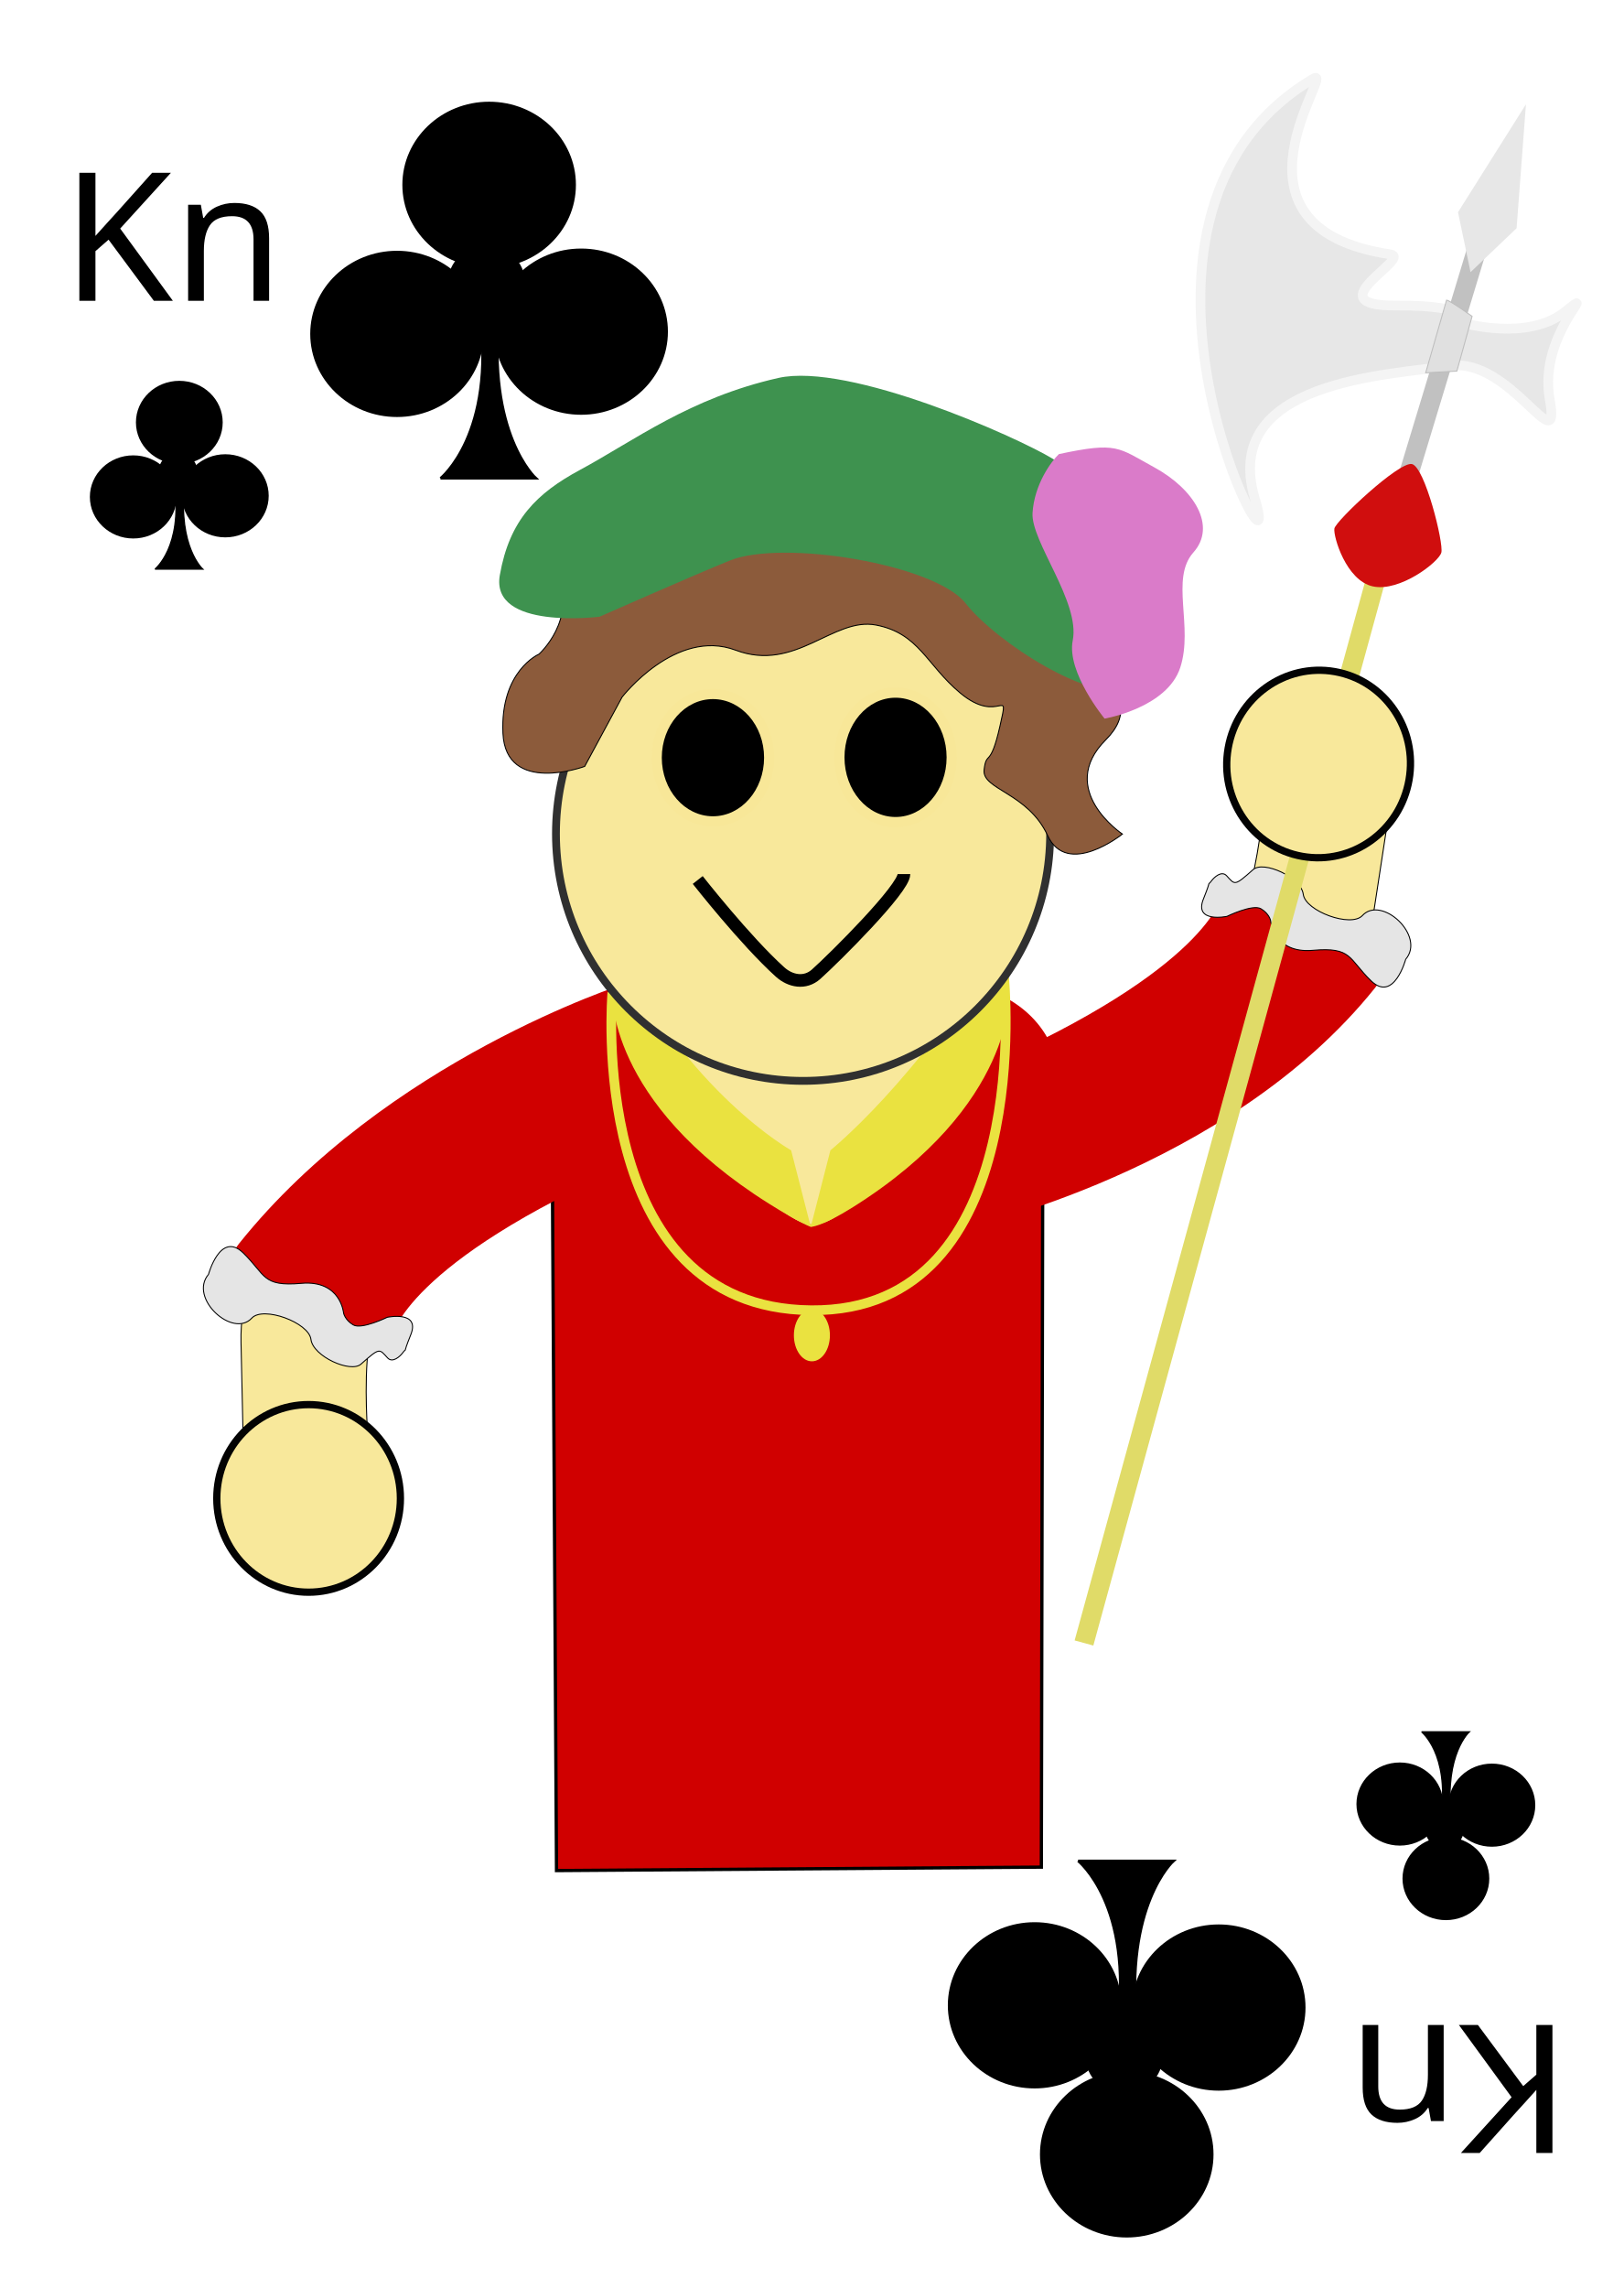
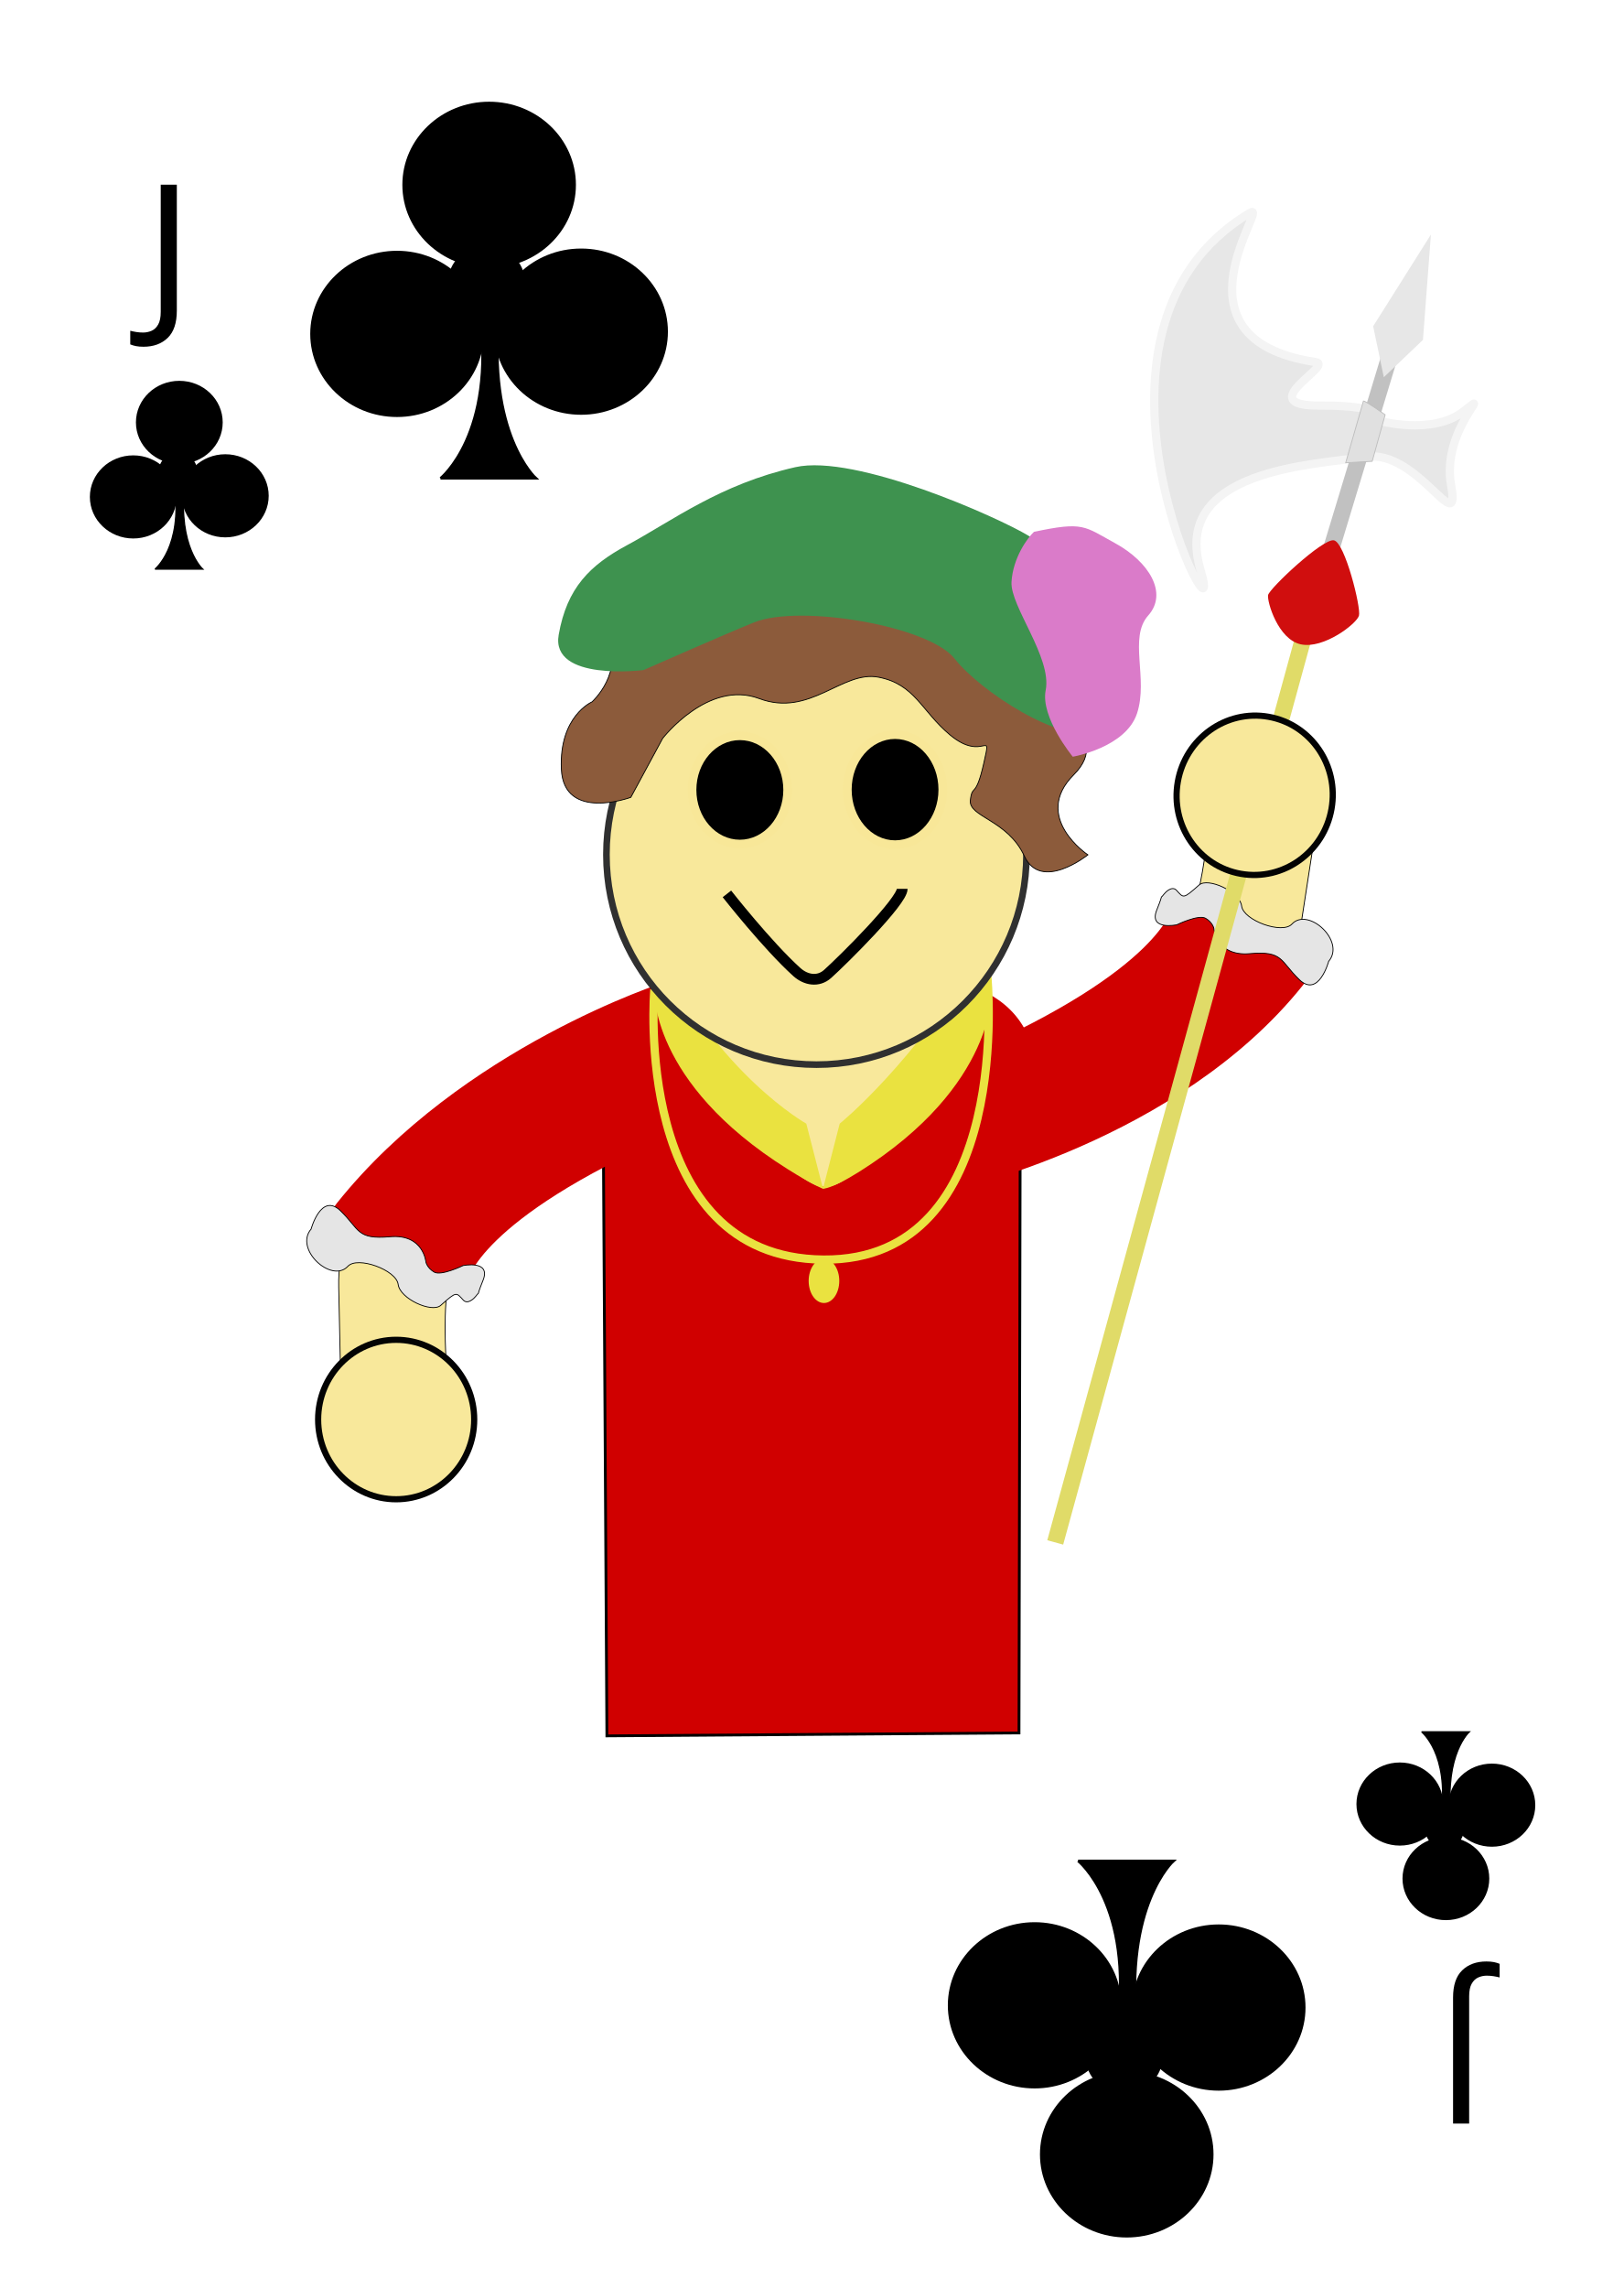
<svg xmlns="http://www.w3.org/2000/svg" id="svg8" version="1.1" viewBox="0 0 443 624" height="624mm" width="443mm">
  <defs id="defs2">
    <clipPath clipPathUnits="userSpaceOnUse" id="clipEmfPath1">
      <path d="M 0,0 H 264.091 V 373.013 H 0 Z" id="path833" />
    </clipPath>
    <pattern id="EMFhbasepattern" patternUnits="userSpaceOnUse" width="6" height="6" x="0" y="0" />
    <filter style="color-interpolation-filters:sRGB" id="filter1924" x="-3.9509687e-06" width="1" y="-6.1138082e-06" height="1">
      <feGaussianBlur stdDeviation="0" id="feGaussianBlur1926" />
    </filter>
  </defs>
  <g id="layer1">
-     <path id="path903" d="m 150.516,290.759 1.305,219.398 132.266,-0.94 0.435,-218.458 z" style="fill:#d00000;fill-opacity:1;stroke:#000000;stroke-width:0.895px;stroke-linecap:butt;stroke-linejoin:miter;stroke-opacity:1" />
-     <path id="path990" d="m 130.428,288.651 c 0,0 -65.748,30.469 -64.679,77.508 1.069,47.039 0.535,26.727 0.535,26.727 l 34.105,-0.802 c 0,0 -1.217,-14.429 0.183,-25.183 1.4,-10.753 15.726,-38.271 33.063,-40.031 19.991,-2.03 -3.207,-38.22 -3.207,-38.22 z" style="fill:#f8e89b;fill-opacity:1;stroke:#000000;stroke-width:0.265px;stroke-linecap:butt;stroke-linejoin:miter;stroke-opacity:1" />
+     <path id="path903" d="m 164.455,286.933 1.109,186.488 112.426,-0.799 0.37,-185.689 z" style="fill:#d00000;fill-opacity:1;stroke:#000000;stroke-width:0.761px;stroke-linecap:butt;stroke-linejoin:miter;stroke-opacity:1" />
+     <path id="path990" d="m 147.379,285.141 c 0,0 -55.886,25.898 -54.977,65.882 0.909,39.984 0.454,22.718 0.454,22.718 l 28.99,-0.682 c 0,0 -1.034,-12.265 0.156,-21.405 1.19,-9.14 13.367,-32.53 28.104,-34.026 16.992,-1.725 -2.726,-32.487 -2.726,-32.487 z" style="fill:#f8e89b;fill-opacity:1;stroke:#000000;stroke-width:0.225px;stroke-linecap:butt;stroke-linejoin:miter;stroke-opacity:1" />
    <text xml:space="preserve" style="font-style:normal;font-weight:normal;font-size:27.566px;line-height:1.25;font-family:sans-serif;fill:#000000;fill-opacity:1;stroke:none;stroke-width:0.861" x="26.895" y="60.38" id="text874">
      <tspan x="26.895" y="60.38" style="font-style:normal;font-variant:normal;font-weight:normal;font-stretch:normal;font-size:27.566px;font-family:Cabin;-inkscape-font-specification:Cabin;stroke-width:0.861" id="tspan884" />
    </text>
-     <path style="fill:#f8e89b;fill-opacity:1;stroke:#000000;stroke-width:0.265px;stroke-linecap:butt;stroke-linejoin:miter;stroke-opacity:1" d="m 297.117,317.04 c 0,0 70.04,-18.589 77.156,-65.099 7.115,-46.51 4.115,-26.414 4.115,-26.414 l -33.726,-5.133 c 0,0 -1.307,14.421 -4.554,24.768 -3.246,10.347 -22.133,34.959 -39.512,33.682 -20.039,-1.473 -3.478,38.196 -3.478,38.196 z" id="path994" />
-     <path id="path960" d="m 262.623,335.139 c 0,0 72.421,-15.624 112.52,-65.748 12.829,-16.036 -41.828,-25.123 -41.828,-25.123 0,0 -3.608,19.778 -65.08,46.772 -68.02,29.87 -5.613,44.099 -5.613,44.099 z" style="fill:#d00000;fill-opacity:1;stroke:none;stroke-width:0.265px;stroke-linecap:butt;stroke-linejoin:miter;stroke-opacity:1;filter:url(#filter1924)" />
-     <path style="fill:#d00000;fill-opacity:1;stroke:none;stroke-width:0.265px;stroke-linecap:butt;stroke-linejoin:miter;stroke-opacity:1" d="m 170.384,268.339 c 0,0 -65.072,20.703 -105.171,70.826 -12.829,16.036 41.828,25.123 41.828,25.123 0,0 3.608,-19.778 65.08,-46.772 68.02,-29.87 -1.737,-49.178 -1.737,-49.178 z" id="path936" />
-     <path style="fill:#d00000;fill-opacity:1;stroke:none;stroke-width:0.265px;stroke-linecap:butt;stroke-linejoin:miter;stroke-opacity:1" d="m 244.929,266.662 c -1.512,0 42.269,-4.708 44.601,29.86 1.715,25.428 -52.35,11.15 -52.35,11.15 z" id="path1928" />
-     <path style="fill:#f8e89b;fill-opacity:1;stroke:none;stroke-width:0.323px;stroke-linecap:butt;stroke-linejoin:miter;stroke-opacity:1" d="m 182.997,282.915 c 0,0 16.021,41.033 35.046,50.175 19.025,9.142 40.303,-56.978 40.303,-56.978 z" id="path1930" />
-     <path id="path1934" d="m 221.183,334.59 5.358,-20.87 c 0,0 23.68,-18.992 46.533,-57.266 1.595,-2.671 2.237,14.265 2.237,14.265 0,0 1.782,30.61 -42.622,58.506 -8.823,5.543 -11.506,5.366 -11.506,5.366 z" style="fill:#eae240;fill-opacity:1;stroke:none;stroke-width:0.265px;stroke-linecap:butt;stroke-linejoin:miter;stroke-opacity:1" />
-     <path style="fill:#eae240;fill-opacity:1;stroke:none;stroke-width:0.265px;stroke-linecap:butt;stroke-linejoin:miter;stroke-opacity:1" d="m 221.183,334.59 -5.358,-20.87 c 0,0 -28.216,-15.78 -47.667,-55.754 -1.361,-2.797 -1.103,12.753 -1.103,12.753 0,0 -1.682,29.658 42.723,57.554 8.823,5.543 11.406,6.318 11.406,6.318 z" id="path1932" />
-     <path style="fill:none;stroke:#eae240;stroke-width:2.646;stroke-linecap:butt;stroke-linejoin:miter;stroke-miterlimit:4;stroke-dasharray:none;stroke-opacity:1" d="m 167.054,270.718 c 0,0 -7.494,86.086 54.245,86.621 61.739,0.535 52.602,-91.027 52.602,-91.027" id="path1944" />
-     <g transform="translate(-4.276312,-34.2105)" id="g986">
+     <path style="fill:#f8e89b;fill-opacity:1;stroke:#000000;stroke-width:0.225px;stroke-linecap:butt;stroke-linejoin:miter;stroke-opacity:1" d="m 289.065,309.272 c 0,0 59.534,-15.8 65.582,-55.334 6.048,-39.534 3.497,-22.452 3.497,-22.452 l -28.667,-4.363 c 0,0 -1.111,12.258 -3.871,21.053 -2.759,8.795 -18.813,29.715 -33.585,28.629 -17.033,-1.252 -2.957,32.466 -2.957,32.466 z" id="path994" />
+     <path transform="matrix(0.85,0,0,0.85,36.51586,39.78779)" id="path960" d="m 262.623,335.139 c 0,0 72.421,-15.624 112.52,-65.748 12.829,-16.036 -41.828,-25.123 -41.828,-25.123 0,0 -3.608,19.778 -65.08,46.772 -68.02,29.87 -5.613,44.099 -5.613,44.099 z" style="fill:#d00000;fill-opacity:1;stroke:none;stroke-width:0.265px;stroke-linecap:butt;stroke-linejoin:miter;stroke-opacity:1;filter:url(#filter1924)" />
+     <path style="fill:#d00000;fill-opacity:1;stroke:none;stroke-width:0.225px;stroke-linecap:butt;stroke-linejoin:miter;stroke-opacity:1" d="m 181.343,267.876 c 0,0 -55.311,17.597 -89.395,60.202 -10.905,13.631 35.554,21.355 35.554,21.355 0,0 3.067,-16.811 55.318,-39.756 57.817,-25.389 -1.477,-41.801 -1.477,-41.801 z" id="path936" />
+     <path style="fill:#d00000;fill-opacity:1;stroke:none;stroke-width:0.225px;stroke-linecap:butt;stroke-linejoin:miter;stroke-opacity:1" d="m 244.705,266.451 c -1.285,0 35.929,-4.001 37.911,25.381 1.458,21.613 -44.497,9.478 -44.497,9.478 z" id="path1928" />
+     <path style="fill:#f8e89b;fill-opacity:1;stroke:none;stroke-width:0.275px;stroke-linecap:butt;stroke-linejoin:miter;stroke-opacity:1" d="m 192.064,280.265 c 0,0 13.618,34.878 29.789,42.648 16.171,7.771 34.258,-48.431 34.258,-48.431 z" id="path1930" />
+     <path id="path1934" d="m 224.521,324.189 4.555,-17.739 c 0,0 20.128,-16.144 39.553,-48.676 1.356,-2.27 1.901,12.125 1.901,12.125 0,0 1.515,26.018 -36.229,49.73 -7.5,4.711 -9.78,4.561 -9.78,4.561 z" style="fill:#eae240;fill-opacity:1;stroke:none;stroke-width:0.225px;stroke-linecap:butt;stroke-linejoin:miter;stroke-opacity:1" />
+     <path style="fill:#eae240;fill-opacity:1;stroke:none;stroke-width:0.225px;stroke-linecap:butt;stroke-linejoin:miter;stroke-opacity:1" d="m 224.521,324.189 -4.555,-17.739 c 0,0 -23.984,-13.413 -40.517,-47.391 -1.157,-2.378 -0.938,10.84 -0.938,10.84 0,0 -1.43,25.209 36.314,48.921 7.5,4.711 9.695,5.37 9.695,5.37 z" id="path1932" />
+     <path style="fill:none;stroke:#eae240;stroke-width:2.249;stroke-linecap:butt;stroke-linejoin:miter;stroke-miterlimit:4;stroke-dasharray:none;stroke-opacity:1" d="m 178.512,269.899 c 0,0 -6.37,73.173 46.108,73.628 52.478,0.454 44.712,-77.373 44.712,-77.373" id="path1944" />
+     <g transform="matrix(0.85,0,0,0.85,32.881,10.70886)" id="g986">
      <circle r="66.344" cy="261.587" cx="223.353" id="path883-1" style="fill:#f8e89b;fill-opacity:1;stroke:#303030;stroke-width:4.26;stroke-linecap:round;stroke-miterlimit:4;stroke-dasharray:none;stroke-opacity:1;paint-order:stroke fill markers" />
      <ellipse style="fill:#000000;fill-opacity:1;stroke:#f8e798;stroke-width:5.544;stroke-linecap:round;stroke-miterlimit:4;stroke-dasharray:none;stroke-opacity:1;paint-order:stroke fill markers" id="path900" cx="198.771" cy="240.852" rx="13.953" ry="15.979" />
      <ellipse ry="16.264" rx="13.93" cy="240.762" cx="248.588" id="path900-2" style="fill:#000000;fill-opacity:1;stroke:#f8e798;stroke-width:5.588;stroke-linecap:round;stroke-miterlimit:4;stroke-dasharray:none;stroke-opacity:1;paint-order:stroke fill markers" />
      <path style="fill:none;stroke:#000000;stroke-width:3.446;stroke-linecap:butt;stroke-linejoin:miter;stroke-miterlimit:4;stroke-dasharray:none;stroke-opacity:1" d="m 194.623,274.209 c 0,0 12.931,16.496 22.45,25.085 2.844,2.566 6.839,3.304 9.845,0.615 5.072,-4.538 23.966,-23.313 23.966,-27.313" id="path873" />
    </g>
-     <path id="path949" d="m 383.481,261.632 c 0,0 -3.213,11.906 -9.449,5.859 -6.237,-6.048 -5.103,-9.26 -15.875,-8.315 -10.772,0.945 -11.528,-8.126 -11.528,-8.126 0,0 -0.378,-1.89 -2.646,-3.213 -2.268,-1.323 -9.26,2.079 -9.26,2.079 0,0 -9.071,1.89 -6.426,-4.725 2.646,-6.615 0.567,-2.788 2.362,-5.15 0.457,-0.602 2.549,-2.737 3.971,-1.201 2.31,2.495 2.045,2.936 7.253,-1.691 2.825,-2.511 13.081,2.108 13.654,6.74 0.571,4.614 13.039,9.166 16.141,5.803 5.177,-5.611 17.305,5.475 11.803,11.941 z" style="fill:#e5e5e5;fill-opacity:1;stroke:#000000;stroke-width:0.265px;stroke-linecap:butt;stroke-linejoin:miter;stroke-opacity:1" />
-     <path style="fill:none;stroke:#e0db68;stroke-width:5.292;stroke-linecap:butt;stroke-linejoin:miter;stroke-miterlimit:4;stroke-dasharray:none;stroke-opacity:1" d="M 295.718,448.088 378.591,146.091" id="path1946" />
-     <ellipse transform="rotate(10)" style="fill:#f8e89b;fill-opacity:1;stroke:#030303;stroke-width:3.969;stroke-miterlimit:4;stroke-dasharray:none;stroke-opacity:1;paint-order:stroke fill markers" id="ellipse996" cx="390.443" cy="142.733" rx="24.054" ry="24.589" />
-     <text id="text1076" y="82.04" x="16.898" style="font-style:normal;font-weight:normal;font-size:6.985px;line-height:1.25;font-family:sans-serif;fill:#000000;fill-opacity:1;stroke:none;stroke-width:0.175" xml:space="preserve">
-       <tspan style="font-style:normal;font-variant:normal;font-weight:normal;font-stretch:normal;font-size:48.895px;font-family:TechnicLite;-inkscape-font-specification:TechnicLite;fill:#000000;fill-opacity:1;stroke-width:0.175" y="82.04" x="16.898" id="tspan1074">Kn</tspan>
+     <path id="path949" d="m 362.475,262.175 c 0,0 -2.731,10.12 -8.032,4.98 -5.301,-5.14 -4.337,-7.871 -13.494,-7.068 -9.156,0.803 -9.799,-6.908 -9.799,-6.908 0,0 -0.321,-1.606 -2.249,-2.731 -1.928,-1.124 -7.871,1.767 -7.871,1.767 0,0 -7.711,1.606 -5.462,-4.016 2.249,-5.622 0.482,-2.369 2.008,-4.377 0.389,-0.512 2.167,-2.327 3.376,-1.021 1.964,2.121 1.738,2.496 6.165,-1.438 2.402,-2.134 11.119,1.792 11.606,5.729 0.485,3.922 11.083,7.791 13.72,4.933 4.4,-4.77 14.71,4.654 10.033,10.15 z" style="fill:#e5e5e5;fill-opacity:1;stroke:#000000;stroke-width:0.225px;stroke-linecap:butt;stroke-linejoin:miter;stroke-opacity:1" />
+     <path style="fill:none;stroke:#e0db68;stroke-width:4.498;stroke-linecap:butt;stroke-linejoin:miter;stroke-miterlimit:4;stroke-dasharray:none;stroke-opacity:1" d="M 287.876,420.662 358.319,163.965" id="path1946" />
+     <ellipse transform="rotate(10)" style="fill:#f8e89b;fill-opacity:1;stroke:#030303;stroke-width:3.373;stroke-miterlimit:4;stroke-dasharray:none;stroke-opacity:1;paint-order:stroke fill markers" id="ellipse996" cx="374.747" cy="154.165" rx="20.446" ry="20.9" />
+     <text id="text1076" y="85.268" x="39.348" style="font-style:normal;font-weight:normal;font-size:6.985px;line-height:1.25;font-family:sans-serif;fill:#000000;fill-opacity:1;stroke:none;stroke-width:0.175" xml:space="preserve">
+       <tspan style="font-style:normal;font-variant:normal;font-weight:normal;font-stretch:normal;font-size:48.895px;font-family:TechnicLite;-inkscape-font-specification:TechnicLite;fill:#000000;fill-opacity:1;stroke-width:0.175" y="85.268" x="39.348" id="tspan1074">J</tspan>
    </text>
-     <ellipse ry="24.589" rx="24.054" cy="408.655" cx="84.19" id="path992" style="fill:#f8e89b;fill-opacity:1;stroke:#030303;stroke-width:3.969;stroke-miterlimit:4;stroke-dasharray:none;stroke-opacity:1;paint-order:stroke fill markers" />
-     <path style="fill:#8c5b3b;fill-opacity:1;stroke:#000000;stroke-width:0.265px;stroke-linecap:butt;stroke-linejoin:miter;stroke-opacity:1" d="m 159.506,209.021 c 0,0 -21.545,7.938 -22.301,-9.071 -0.756,-17.009 9.827,-21.545 9.827,-21.545 0,0 10.583,-9.449 4.914,-21.923 -5.67,-12.473 22.301,-15.119 22.301,-15.119 0,0 36.186,12.198 36.942,1.993 0.756,-10.205 40.543,-5.772 40.543,-5.772 0,0 24.72,9.997 24.19,31.75 -0.278,11.434 14.695,9.922 14.695,9.922 0,0 24.657,8.907 11.05,22.514 -13.607,13.607 4.536,25.702 4.536,25.702 0,0 -15.019,12.052 -20.411,0.378 -5.392,-11.674 -17.959,-12.488 -17.32,-17.91 0.639,-5.422 1.673,-0.171 4.319,-11.889 2.646,-11.717 0,0 -10.854,-9.064 -9.204,-7.686 -11.227,-16.262 -22.938,-18.513 -11.711,-2.251 -21.958,12.989 -38.305,6.849 -16.347,-6.14 -30.983,12.797 -30.983,12.797 z" id="path934" />
-     <path style="fill:#e5e5e5;fill-opacity:1;stroke:#000000;stroke-width:0.265px;stroke-linecap:butt;stroke-linejoin:miter;stroke-opacity:1" d="m 56.885,347.549 c 0,0 3.213,-11.906 9.449,-5.859 6.237,6.048 5.103,9.26 15.875,8.315 10.772,-0.945 11.528,8.126 11.528,8.126 0,0 0.378,1.89 2.646,3.213 2.268,1.323 9.26,-2.079 9.26,-2.079 0,0 9.071,-1.89 6.426,4.725 -2.646,6.615 -0.567,2.788 -2.362,5.15 -0.457,0.602 -2.549,2.737 -3.971,1.201 -2.31,-2.495 -2.045,-2.936 -7.253,1.691 -2.825,2.511 -13.081,-2.108 -13.654,-6.74 -0.571,-4.614 -13.039,-9.166 -16.141,-5.803 -5.177,5.611 -17.305,-5.475 -11.803,-11.941 z" id="path938" />
-     <ellipse style="fill:#eae240;fill-opacity:1;stroke:none;stroke-width:7.938;stroke-linecap:round;stroke-opacity:1;paint-order:stroke fill markers" id="path1936" cx="221.494" cy="364.18" rx="4.914" ry="7.087" />
-     <path style="fill:#eae240;fill-opacity:1;stroke:none;stroke-width:0.265px;stroke-linecap:butt;stroke-linejoin:miter;stroke-opacity:1" d="m 220.8,333.605 c 0,0 0.289,0.644 0.898,-0.006 0.608,-0.65 -0.05,0.83 -0.068,0.83 -0.018,0 -0.447,0.161 -0.447,0.161 l -0.711,-0.568 z" id="path1938" />
-     <path style="fill:#3e924f;fill-opacity:1;stroke:none;stroke-width:0.265px;stroke-linecap:butt;stroke-linejoin:miter;stroke-opacity:1" d="m 163.569,168.192 c 0,0 -29.86,3.78 -27.214,-11.339 2.646,-15.119 10.103,-22.358 21.923,-28.726 14.656,-7.897 29.837,-19.572 54.032,-25.043 19.291,-4.362 65.169,16.117 74.858,22.019 14.009,8.533 17.029,12.514 26.118,32.433 5.049,11.065 16.425,22.701 -4.047,30.395 -11.239,4.224 -37.515,-12.832 -45.83,-23.416 -8.315,-10.583 -49.785,-17.501 -64.321,-11.637 -9.567,3.86 -35.519,15.314 -35.519,15.314 z" id="path1940" />
-     <path style="fill:#e7e7e7;fill-opacity:1;stroke:#f4f4f4;stroke-width:2.646;stroke-linecap:butt;stroke-linejoin:miter;stroke-opacity:1;stroke-miterlimit:4;stroke-dasharray:none" d="m 399.143,88.068 c 0,0 17.576,5.103 27.781,-3.024 10.205,-8.126 -7.371,5.859 -4.158,23.813 3.213,17.954 -10.724,-11.564 -27.214,-9.071 -16.49,2.493 -62.847,3.915 -53.208,36.232 9.638,32.317 -48.378,-76.322 15.875,-114.527 6.993,-4.158 -28.223,40.529 21.062,47.87 6.261,0.933 -20.882,14.116 1.401,13.964 22.284,-0.153 18.462,4.744 18.462,4.744 z" id="path1956" />
-     <path style="fill:#da7bc9;fill-opacity:1;stroke:none;stroke-width:0.247px;stroke-linecap:butt;stroke-linejoin:miter;stroke-opacity:1" d="m 288.885,123.839 c -2.059,1.936 -6.734,8.27 -7.201,16.07 -0.467,7.799 13.051,24.264 10.966,34.763 -1.725,8.685 8.691,21.317 8.691,21.317 0,0 17.035,-2.896 20.639,-13.925 3.663,-11.212 -2.798,-24.25 3.596,-31.408 6.394,-7.159 0.262,-17.223 -10.686,-23.202 -9.911,-5.412 -10.012,-7.017 -26.004,-3.614 z" id="path1942" />
-     <path style="fill:none;stroke:#c1c1c1;stroke-width:5.292;stroke-linecap:butt;stroke-linejoin:miter;stroke-miterlimit:4;stroke-dasharray:none;stroke-opacity:1" d="M 383.799,130.962 402.642,68.822" id="path1950" />
-     <path style="fill:#d00e0e;fill-opacity:1;stroke:none;stroke-width:0.265;stroke-linecap:butt;stroke-linejoin:miter;stroke-miterlimit:4;stroke-dasharray:none;stroke-opacity:1" d="m 374.55,159.932 c -7.34,-1.572 -10.877,-13.701 -10.518,-15.789 0.359,-2.088 17.597,-18.298 21.131,-17.588 3.533,0.71 8.743,21.581 8.041,24.162 -0.702,2.581 -11.313,10.788 -18.653,9.215 z" id="path1948" />
-     <path style="fill:#e7e7e7;fill-opacity:1;stroke:none;stroke-width:0.212px;stroke-linecap:butt;stroke-linejoin:miter;stroke-opacity:1" d="M 401.174,74.227 397.757,57.872 416.295,28.438 413.738,62.243 Z" id="path1954" />
-     <path style="fill:#e0e0e0;fill-opacity:1;stroke:#bdbdbd;stroke-width:0.265px;stroke-linecap:butt;stroke-linejoin:miter;stroke-opacity:1" d="m 394.633,81.85 c 0.802,0 6.967,4.423 6.967,4.423 l -4.158,14.93 -8.504,0.472 z" id="path1958" />
-     <text transform="scale(-1)" xml:space="preserve" style="font-style:normal;font-weight:normal;font-size:6.985px;line-height:1.25;font-family:sans-serif;fill:#000000;fill-opacity:1;stroke:none;stroke-width:0.175" x="-428.265" y="-552.269" id="text875">
-       <tspan id="tspan873" x="-428.265" y="-552.269" style="font-style:normal;font-variant:normal;font-weight:normal;font-stretch:normal;font-size:48.895px;font-family:TechnicLite;-inkscape-font-specification:TechnicLite;fill:#000000;fill-opacity:1;stroke-width:0.175">Kn</tspan>
+     <ellipse ry="20.9" rx="20.446" cy="387.145" cx="108.077" id="path992" style="fill:#f8e89b;fill-opacity:1;stroke:#030303;stroke-width:3.373;stroke-miterlimit:4;stroke-dasharray:none;stroke-opacity:1;paint-order:stroke fill markers" />
+     <path style="fill:#8c5b3b;fill-opacity:1;stroke:#000000;stroke-width:0.225px;stroke-linecap:butt;stroke-linejoin:miter;stroke-opacity:1" d="m 172.096,217.455 c 0,0 -18.313,6.747 -18.956,-7.711 -0.643,-14.458 8.353,-18.313 8.353,-18.313 0,0 8.996,-8.032 4.177,-18.634 -4.819,-10.602 18.956,-12.851 18.956,-12.851 0,0 30.758,10.368 31.401,1.694 0.643,-8.675 34.462,-4.907 34.462,-4.907 0,0 21.012,8.498 20.562,26.988 -0.237,9.719 12.491,8.434 12.491,8.434 0,0 20.958,7.571 9.392,19.137 -11.566,11.566 3.855,21.847 3.855,21.847 0,0 -12.766,10.244 -17.349,0.321 -4.583,-9.923 -15.265,-10.614 -14.722,-15.223 0.543,-4.609 1.422,-0.146 3.671,-10.105 2.249,-9.96 0,0 -9.226,-7.704 -7.824,-6.533 -9.543,-13.823 -19.497,-15.736 -9.955,-1.913 -18.665,11.041 -32.559,5.822 -13.895,-5.219 -26.335,10.878 -26.335,10.878 z" id="path934" />
+     <path style="fill:#e5e5e5;fill-opacity:1;stroke:#000000;stroke-width:0.225px;stroke-linecap:butt;stroke-linejoin:miter;stroke-opacity:1" d="m 84.868,335.205 c 0,0 2.731,-10.12 8.032,-4.98 5.301,5.14 4.337,7.871 13.494,7.068 9.156,-0.803 9.799,6.908 9.799,6.908 0,0 0.321,1.606 2.249,2.731 1.928,1.124 7.871,-1.767 7.871,-1.767 0,0 7.711,-1.606 5.462,4.016 -2.249,5.622 -0.482,2.369 -2.008,4.377 -0.389,0.512 -2.167,2.327 -3.376,1.021 -1.964,-2.121 -1.738,-2.496 -6.165,1.438 -2.402,2.134 -11.119,-1.792 -11.606,-5.729 -0.485,-3.922 -11.083,-7.791 -13.72,-4.933 -4.4,4.77 -14.71,-4.654 -10.033,-10.15 z" id="path938" />
+     <ellipse style="fill:#eae240;fill-opacity:1;stroke:none;stroke-width:6.747;stroke-linecap:round;stroke-opacity:1;paint-order:stroke fill markers" id="path1936" cx="224.786" cy="349.341" rx="4.177" ry="6.024" />
+     <path style="fill:#eae240;fill-opacity:1;stroke:none;stroke-width:0.225px;stroke-linecap:butt;stroke-linejoin:miter;stroke-opacity:1" d="m 224.196,323.352 c 0,0 0.246,0.547 0.763,-0.005 0.517,-0.552 -0.043,0.705 -0.058,0.705 -0.015,0 -0.38,0.137 -0.38,0.137 l -0.604,-0.483 z" id="path1938" />
+     <path style="fill:#3e924f;fill-opacity:1;stroke:none;stroke-width:0.225px;stroke-linecap:butt;stroke-linejoin:miter;stroke-opacity:1" d="m 175.549,182.751 c 0,0 -25.381,3.213 -23.132,-9.638 2.249,-12.851 8.587,-19.004 18.634,-24.417 12.458,-6.712 25.361,-16.636 45.927,-21.286 16.397,-3.707 55.393,13.699 63.63,18.716 11.907,7.253 14.474,10.637 22.201,27.568 4.292,9.405 13.961,19.296 -3.44,25.835 -9.553,3.59 -31.887,-10.907 -38.956,-19.903 -7.068,-8.996 -42.318,-14.876 -54.673,-9.891 -8.132,3.281 -30.191,13.017 -30.191,13.017 z" id="path1940" />
+     <path style="fill:#e7e7e7;fill-opacity:1;stroke:#f4f4f4;stroke-width:2.249;stroke-linecap:butt;stroke-linejoin:miter;stroke-miterlimit:4;stroke-dasharray:none;stroke-opacity:1" d="m 375.787,114.646 c 0,0 14.94,4.337 23.614,-2.57 8.675,-6.908 -6.265,4.98 -3.534,20.241 2.731,15.261 -9.115,-9.829 -23.132,-7.711 -14.017,2.119 -53.42,3.328 -45.227,30.797 8.193,27.469 -41.121,-64.874 13.494,-97.348 5.944,-3.534 -23.99,34.45 17.902,40.69 5.322,0.793 -17.75,11.999 1.191,11.869 18.941,-0.13 15.692,4.032 15.692,4.032 z" id="path1956" />
+     <path style="fill:#da7bc9;fill-opacity:1;stroke:none;stroke-width:0.21px;stroke-linecap:butt;stroke-linejoin:miter;stroke-opacity:1" d="m 282.068,145.051 c -1.75,1.646 -5.724,7.03 -6.121,13.659 -0.397,6.629 11.093,20.625 9.321,29.548 -1.466,7.382 7.388,18.119 7.388,18.119 0,0 14.48,-2.462 17.543,-11.836 3.114,-9.531 -2.379,-20.612 3.056,-26.697 5.435,-6.085 0.223,-14.64 -9.083,-19.722 -8.424,-4.6 -8.51,-5.965 -22.104,-3.072 z" id="path1942" />
+     <path style="fill:none;stroke:#c1c1c1;stroke-width:4.498;stroke-linecap:butt;stroke-linejoin:miter;stroke-miterlimit:4;stroke-dasharray:none;stroke-opacity:1" d="M 362.745,151.106 378.761,98.286" id="path1950" />
+     <path style="fill:#d00e0e;fill-opacity:1;stroke:none;stroke-width:0.225;stroke-linecap:butt;stroke-linejoin:miter;stroke-miterlimit:4;stroke-dasharray:none;stroke-opacity:1" d="m 354.883,175.73 c -6.239,-1.337 -9.246,-11.646 -8.94,-13.421 0.305,-1.775 14.958,-15.554 17.961,-14.95 3.003,0.603 7.432,18.344 6.835,20.538 -0.597,2.194 -9.616,9.169 -15.855,7.833 z" id="path1948" />
+     <path style="fill:#e7e7e7;fill-opacity:1;stroke:none;stroke-width:0.18px;stroke-linecap:butt;stroke-linejoin:miter;stroke-opacity:1" d="m 377.514,102.881 -2.904,-13.902 15.758,-25.019 -2.174,28.734 z" id="path1954" />
+     <path style="fill:#e0e0e0;fill-opacity:1;stroke:#bdbdbd;stroke-width:0.225px;stroke-linecap:butt;stroke-linejoin:miter;stroke-opacity:1" d="m 371.954,109.361 c 0.682,0 5.922,3.759 5.922,3.759 l -3.534,12.691 -7.229,0.402 z" id="path1958" />
+     <text transform="scale(-1)" xml:space="preserve" style="font-style:normal;font-weight:normal;font-size:6.985px;line-height:1.25;font-family:sans-serif;fill:#000000;fill-opacity:1;stroke:none;stroke-width:0.175" x="-405.296" y="-544.245" id="text875">
+       <tspan id="tspan873" x="-405.296" y="-544.245" style="font-style:normal;font-variant:normal;font-weight:normal;font-stretch:normal;font-size:48.895px;font-family:TechnicLite;-inkscape-font-specification:TechnicLite;fill:#000000;fill-opacity:1;stroke-width:0.175">J</tspan>
    </text>
    <g transform="translate(22.36424,103.227)" id="layer1-9">
      <path style="fill:#000000;fill-opacity:1;stroke:#000000;stroke-width:0.341px;stroke-linecap:butt;stroke-linejoin:miter;stroke-opacity:1" d="m 19.915,51.991 c 0,0 7.558,-6.046 5.337,-22.658 l 2.715,-0.084 c -1.753,16.69 4.979,22.742 4.979,22.742 H 19.915" id="path833-6" />
      <ellipse ry="10.785" rx="11.288" style="fill:#000000;fill-opacity:1;stroke:#000000;stroke-width:1.098;stroke-linecap:round;stroke-linejoin:round;paint-order:stroke fill markers" id="path835" cx="39.103" cy="31.992" />
      <ellipse style="fill:#000000;fill-opacity:1;stroke:#000000;stroke-width:1.022;stroke-linecap:round;stroke-linejoin:round;paint-order:stroke fill markers" id="path837" cx="37.717" cy="36.468" rx="0.264" ry="0.336" />
      <ellipse ry="10.785" rx="11.288" cy="32.298" cx="13.989" id="path835-2" style="fill:#000000;fill-opacity:1;stroke:#000000;stroke-width:1.098;stroke-linecap:round;stroke-linejoin:round;paint-order:stroke fill markers" />
      <ellipse ry="10.785" rx="11.288" cy="11.97" cx="26.555" id="path835-6" style="fill:#000000;fill-opacity:1;stroke:#000000;stroke-width:1.098;stroke-linecap:round;stroke-linejoin:round;paint-order:stroke fill markers" />
      <ellipse style="fill:#000000;fill-opacity:1;stroke:#000000;stroke-width:0.747;stroke-linecap:round;stroke-linejoin:round;paint-order:stroke fill markers" id="path869" cx="26.198" cy="25.3" rx="4.884" ry="4.667" />
    </g>
    <g id="g928" transform="matrix(1,0,0,-1,367.8967,524.309)">
      <path id="path916" d="m 19.915,51.991 c 0,0 7.558,-6.046 5.337,-22.658 l 2.715,-0.084 c -1.753,16.69 4.979,22.742 4.979,22.742 H 19.915" style="fill:#000000;fill-opacity:1;stroke:#000000;stroke-width:0.341px;stroke-linecap:butt;stroke-linejoin:miter;stroke-opacity:1" />
      <ellipse cy="31.992" cx="39.103" id="ellipse918" style="fill:#000000;fill-opacity:1;stroke:#000000;stroke-width:1.098;stroke-linecap:round;stroke-linejoin:round;paint-order:stroke fill markers" rx="11.288" ry="10.785" />
      <ellipse ry="0.336" rx="0.264" cy="36.468" cx="37.717" id="ellipse920" style="fill:#000000;fill-opacity:1;stroke:#000000;stroke-width:1.022;stroke-linecap:round;stroke-linejoin:round;paint-order:stroke fill markers" />
      <ellipse style="fill:#000000;fill-opacity:1;stroke:#000000;stroke-width:1.098;stroke-linecap:round;stroke-linejoin:round;paint-order:stroke fill markers" id="ellipse922" cx="13.989" cy="32.298" rx="11.288" ry="10.785" />
      <ellipse style="fill:#000000;fill-opacity:1;stroke:#000000;stroke-width:1.098;stroke-linecap:round;stroke-linejoin:round;paint-order:stroke fill markers" id="ellipse924" cx="26.555" cy="11.97" rx="11.288" ry="10.785" />
      <ellipse ry="4.667" rx="4.884" cy="25.3" cx="26.198" id="ellipse926" style="fill:#000000;fill-opacity:1;stroke:#000000;stroke-width:0.747;stroke-linecap:round;stroke-linejoin:round;paint-order:stroke fill markers" />
    </g>
    <g id="g942" transform="matrix(2,0,0,2,80.33164,26.46742)">
      <path id="path930" d="m 19.915,51.991 c 0,0 7.558,-6.046 5.337,-22.658 l 2.715,-0.084 c -1.753,16.69 4.979,22.742 4.979,22.742 H 19.915" style="fill:#000000;fill-opacity:1;stroke:#000000;stroke-width:0.341px;stroke-linecap:butt;stroke-linejoin:miter;stroke-opacity:1" />
      <ellipse cy="31.992" cx="39.103" id="ellipse932" style="fill:#000000;fill-opacity:1;stroke:#000000;stroke-width:1.098;stroke-linecap:round;stroke-linejoin:round;paint-order:stroke fill markers" rx="11.288" ry="10.785" />
      <ellipse ry="0.336" rx="0.264" cy="36.468" cx="37.717" id="ellipse934" style="fill:#000000;fill-opacity:1;stroke:#000000;stroke-width:1.022;stroke-linecap:round;stroke-linejoin:round;paint-order:stroke fill markers" />
      <ellipse style="fill:#000000;fill-opacity:1;stroke:#000000;stroke-width:1.098;stroke-linecap:round;stroke-linejoin:round;paint-order:stroke fill markers" id="ellipse936" cx="13.989" cy="32.298" rx="11.288" ry="10.785" />
      <ellipse style="fill:#000000;fill-opacity:1;stroke:#000000;stroke-width:1.098;stroke-linecap:round;stroke-linejoin:round;paint-order:stroke fill markers" id="ellipse938" cx="26.555" cy="11.97" rx="11.288" ry="10.785" />
      <ellipse ry="4.667" rx="4.884" cy="25.3" cx="26.198" id="ellipse940" style="fill:#000000;fill-opacity:1;stroke:#000000;stroke-width:0.747;stroke-linecap:round;stroke-linejoin:round;paint-order:stroke fill markers" />
    </g>
    <g transform="matrix(2,0,0,-2,254.2739,611.4986)" id="g956">
      <path style="fill:#000000;fill-opacity:1;stroke:#000000;stroke-width:0.341px;stroke-linecap:butt;stroke-linejoin:miter;stroke-opacity:1" d="m 19.915,51.991 c 0,0 7.558,-6.046 5.337,-22.658 l 2.715,-0.084 c -1.753,16.69 4.979,22.742 4.979,22.742 H 19.915" id="path944" />
      <ellipse ry="10.785" rx="11.288" style="fill:#000000;fill-opacity:1;stroke:#000000;stroke-width:1.098;stroke-linecap:round;stroke-linejoin:round;paint-order:stroke fill markers" id="ellipse946" cx="39.103" cy="31.992" />
      <ellipse style="fill:#000000;fill-opacity:1;stroke:#000000;stroke-width:1.022;stroke-linecap:round;stroke-linejoin:round;paint-order:stroke fill markers" id="ellipse948" cx="37.717" cy="36.468" rx="0.264" ry="0.336" />
      <ellipse ry="10.785" rx="11.288" cy="32.298" cx="13.989" id="ellipse950" style="fill:#000000;fill-opacity:1;stroke:#000000;stroke-width:1.098;stroke-linecap:round;stroke-linejoin:round;paint-order:stroke fill markers" />
      <ellipse ry="10.785" rx="11.288" cy="11.97" cx="26.555" id="ellipse952" style="fill:#000000;fill-opacity:1;stroke:#000000;stroke-width:1.098;stroke-linecap:round;stroke-linejoin:round;paint-order:stroke fill markers" />
      <ellipse style="fill:#000000;fill-opacity:1;stroke:#000000;stroke-width:0.747;stroke-linecap:round;stroke-linejoin:round;paint-order:stroke fill markers" id="ellipse954" cx="26.198" cy="25.3" rx="4.884" ry="4.667" />
    </g>
  </g>
</svg>
